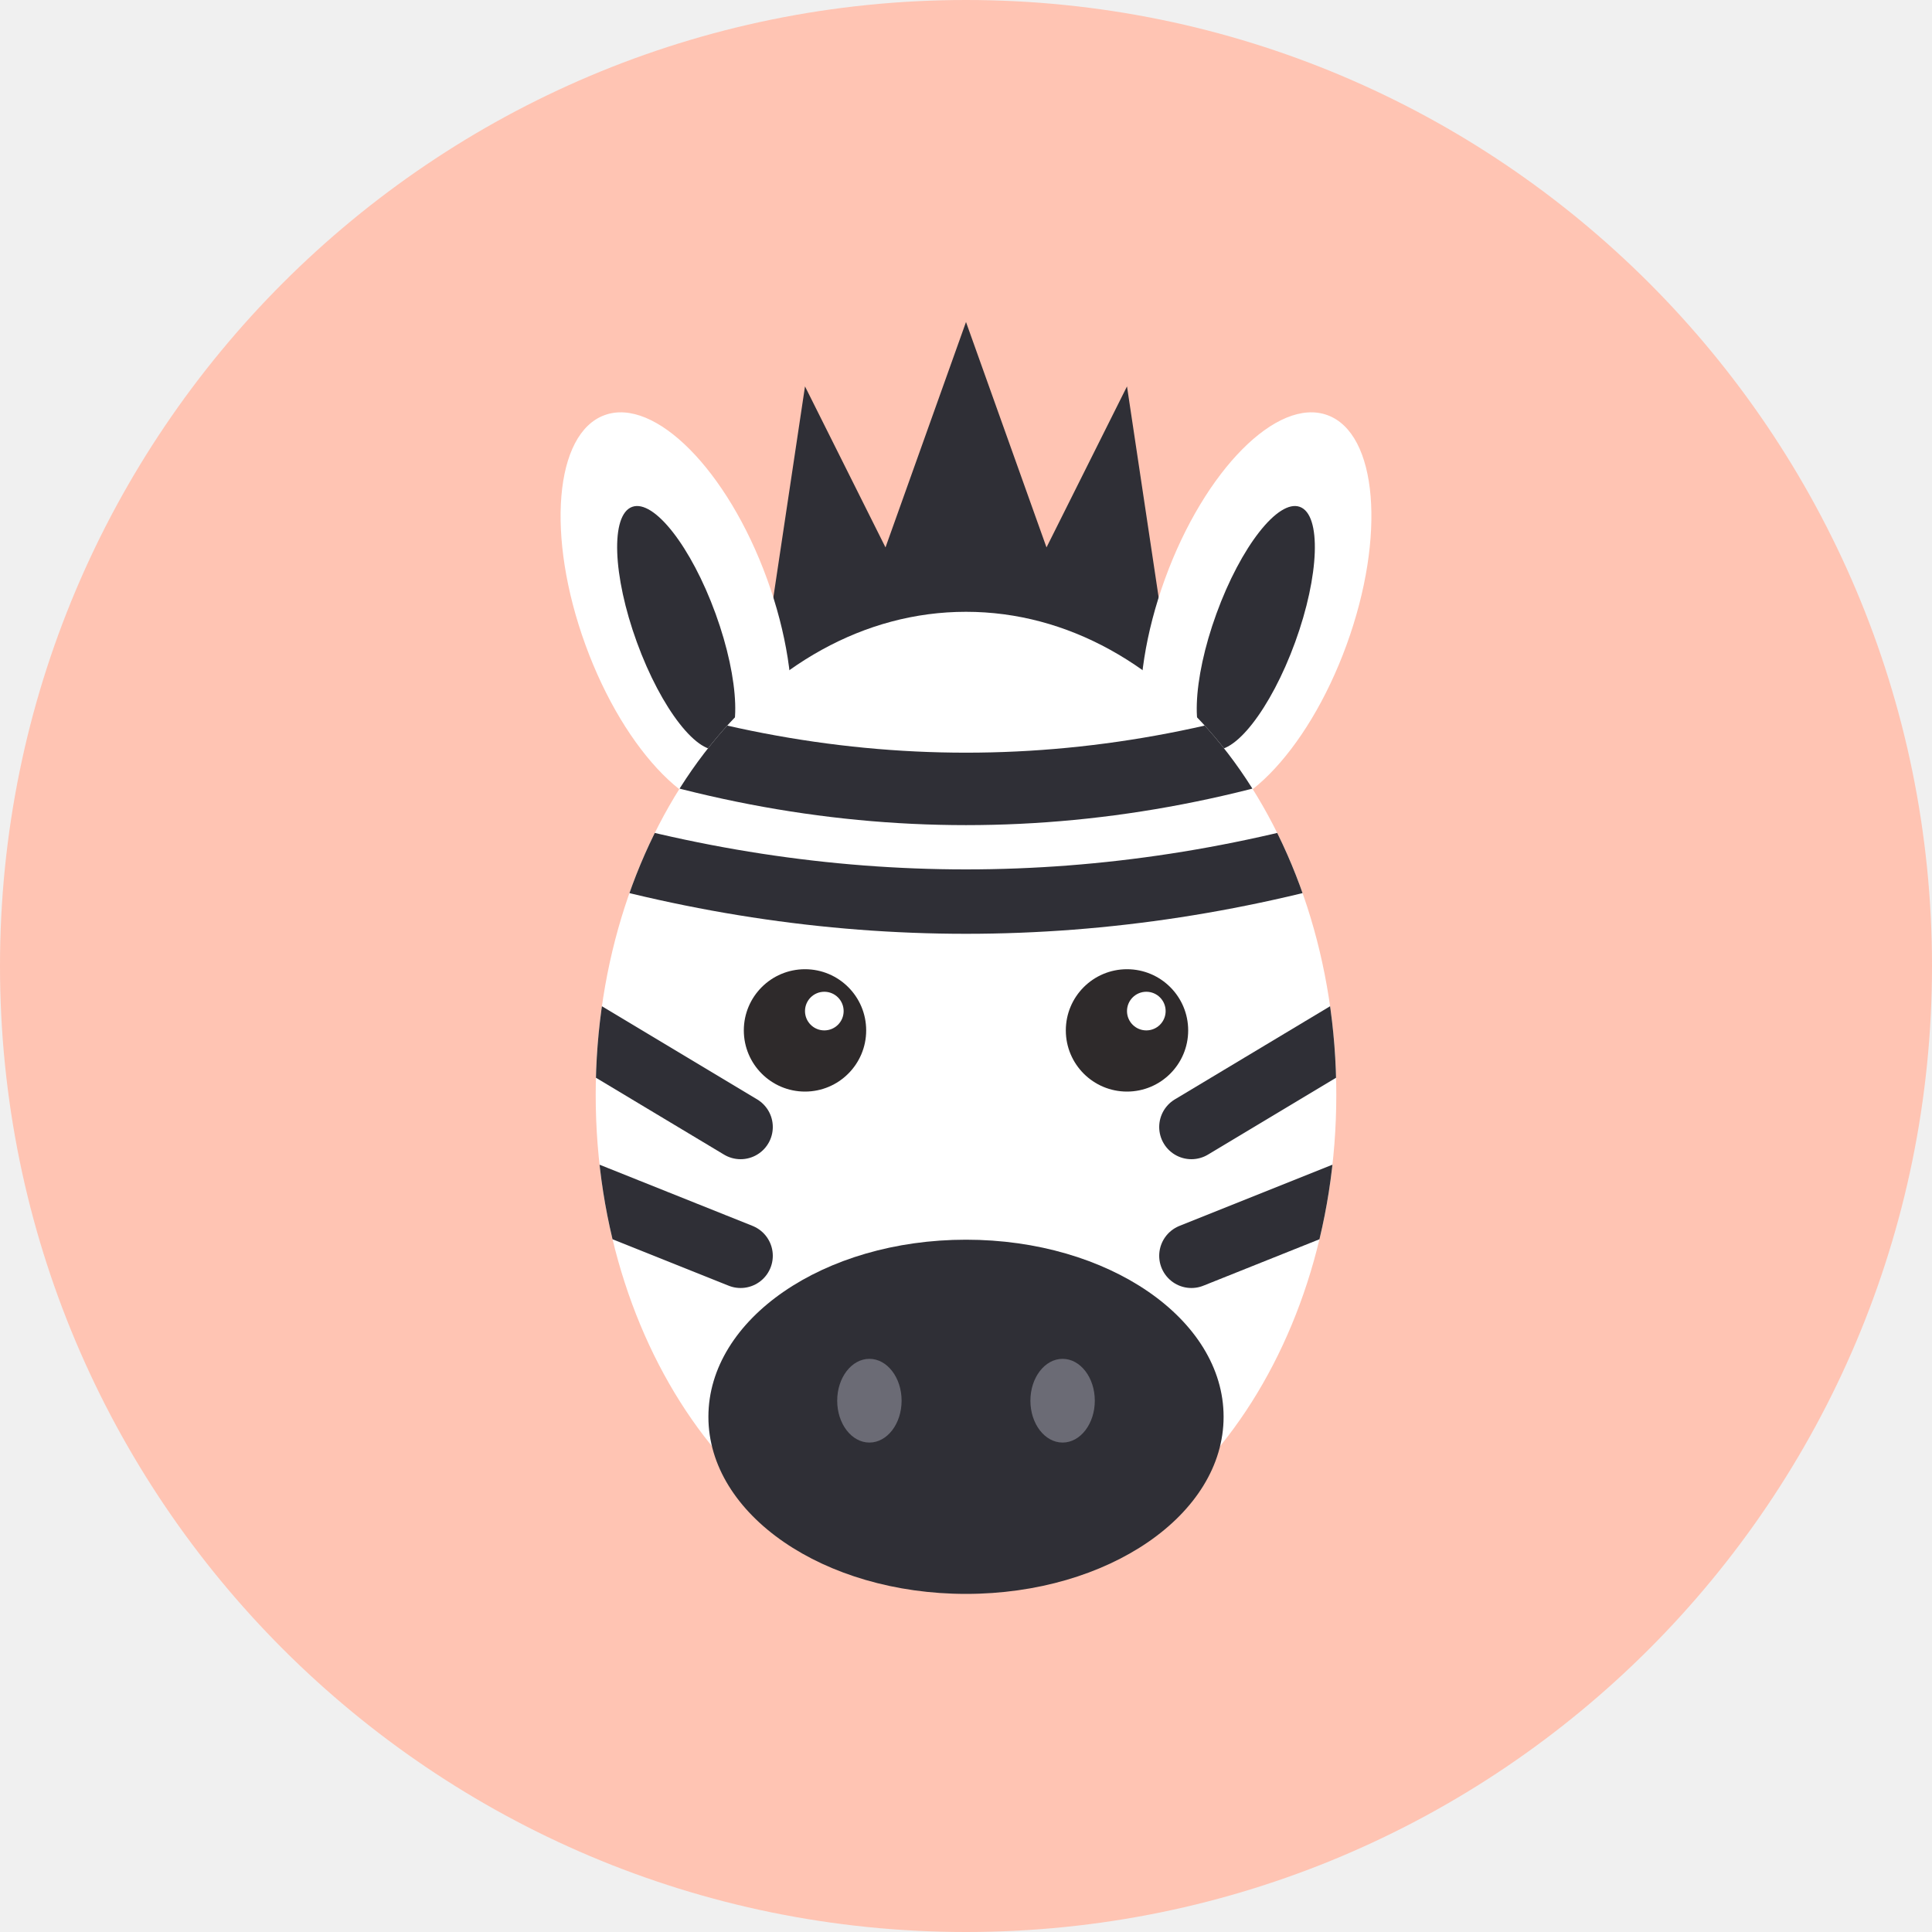
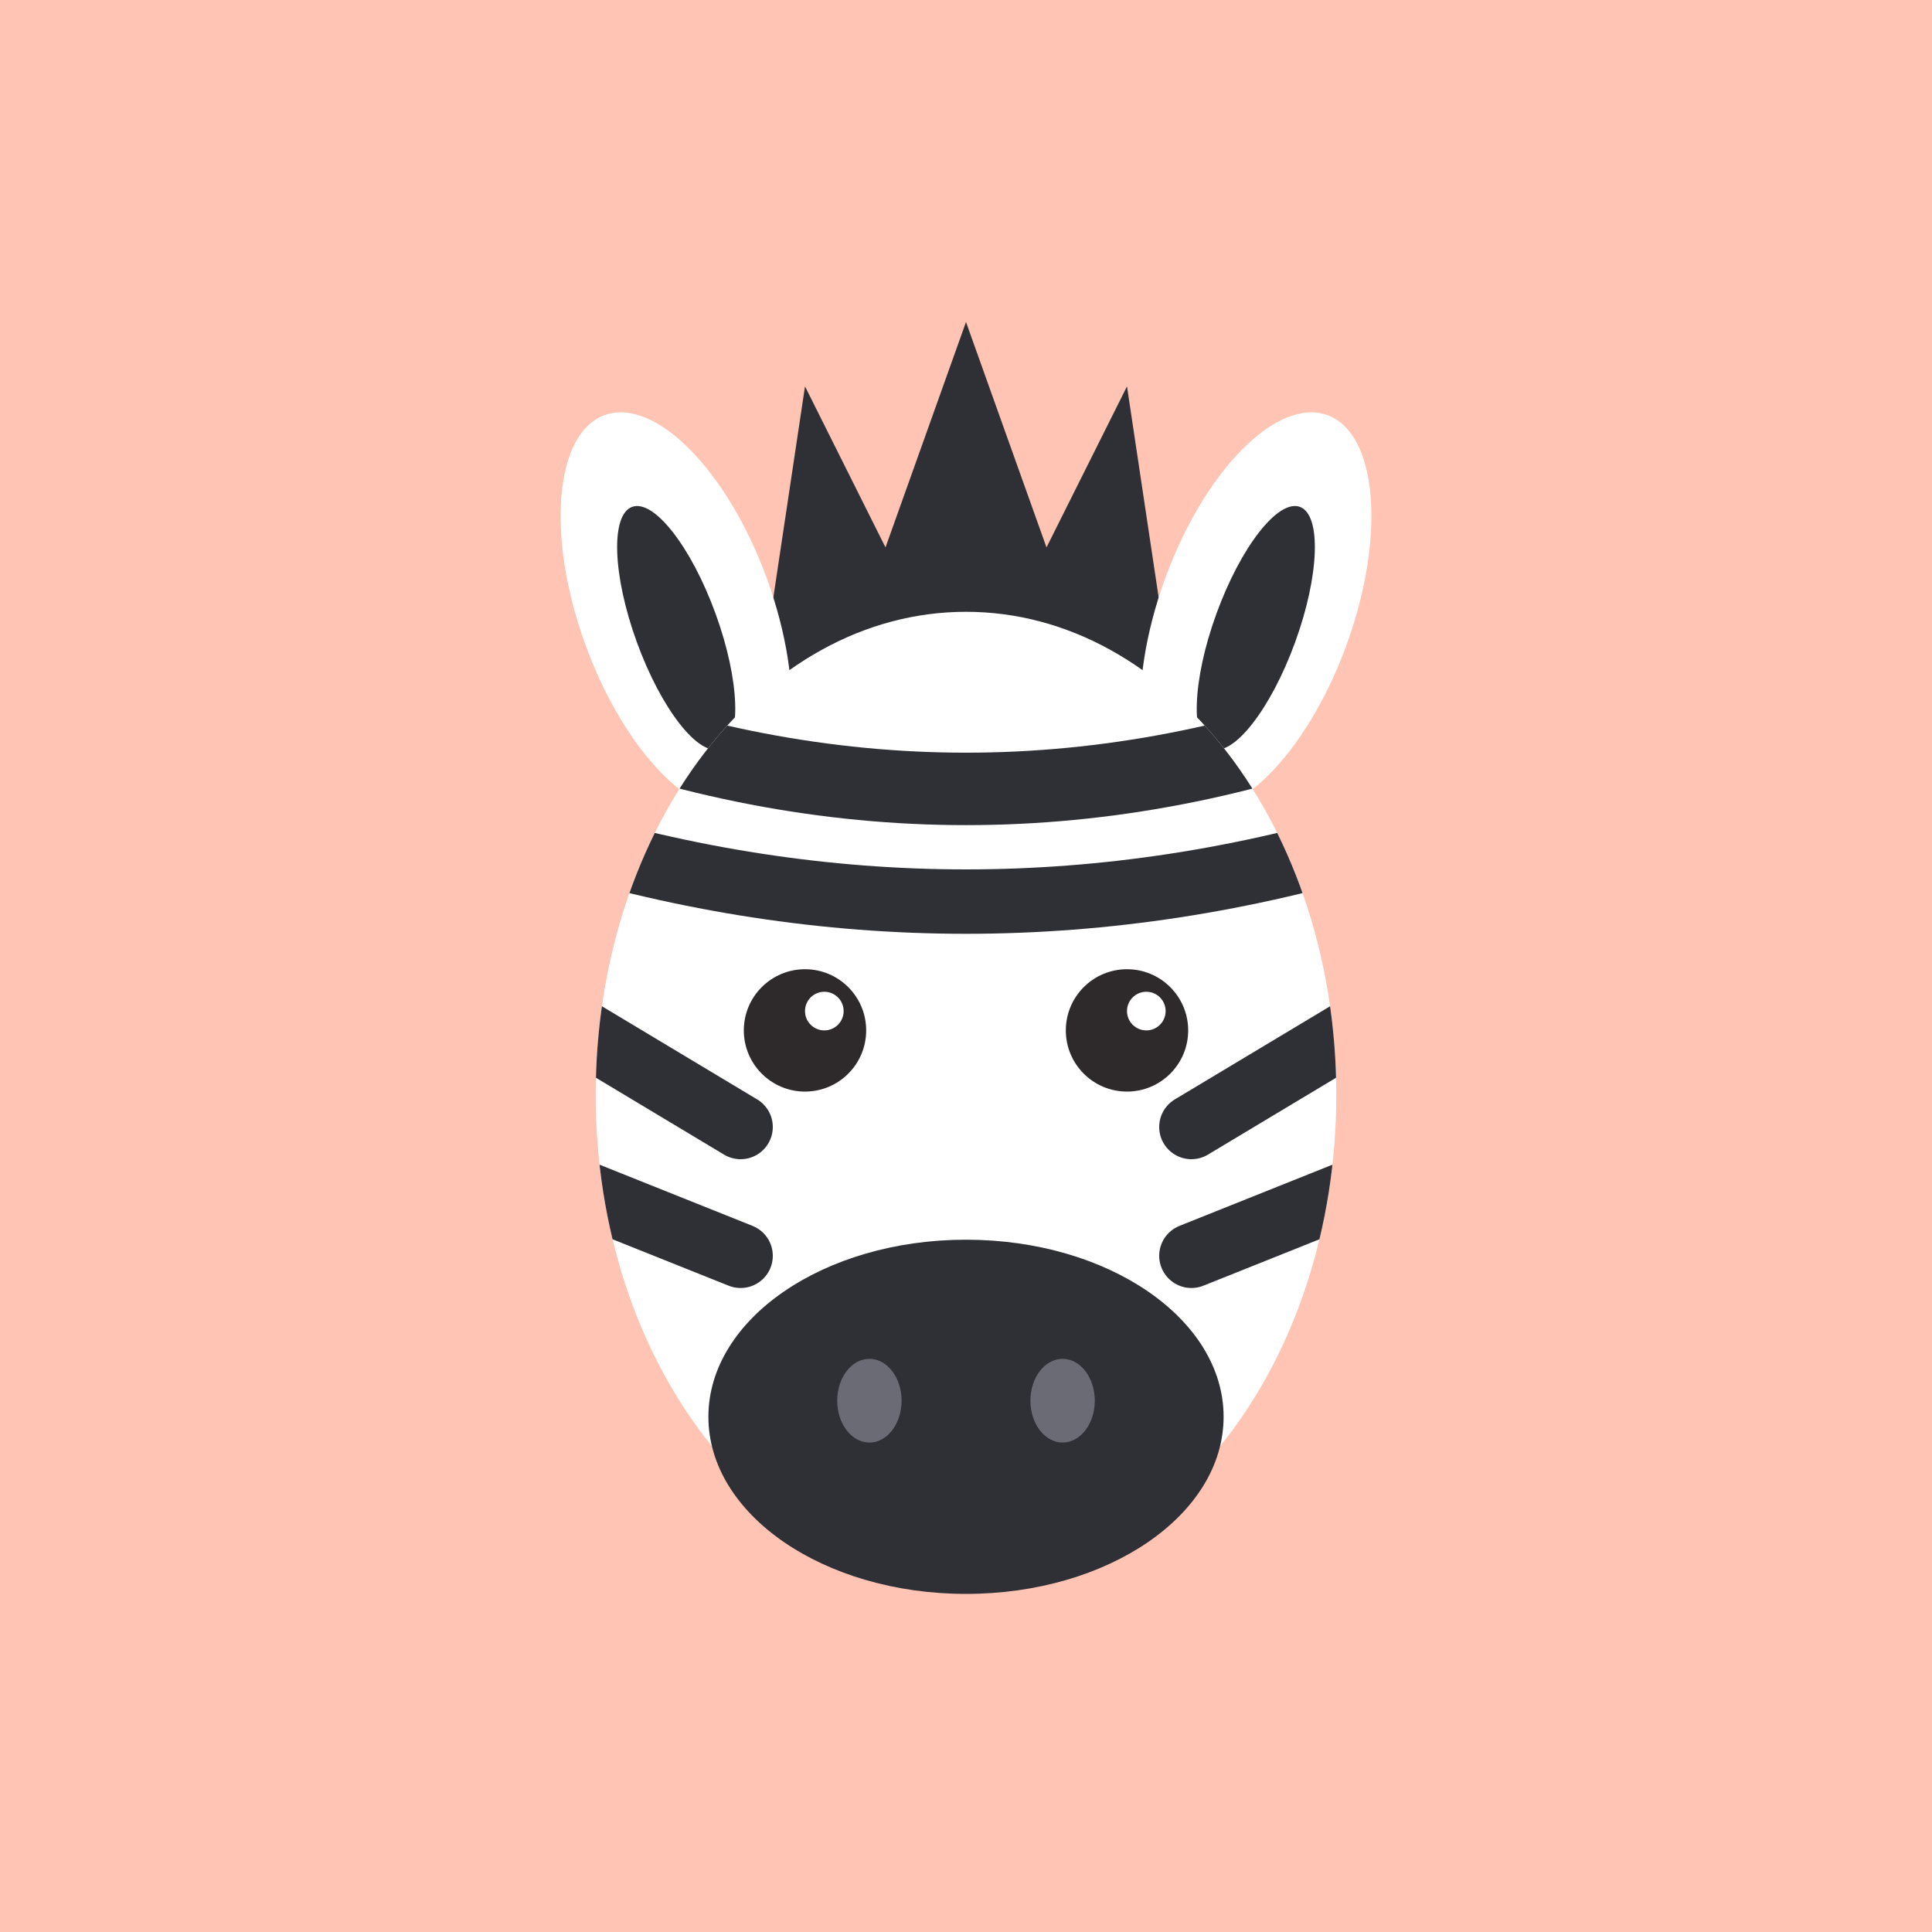
<svg xmlns="http://www.w3.org/2000/svg" viewBox="0 0 120 120" width="120" height="120">
+   <rect width="120" height="120" fill="#FFC4B3" />
+   <path d="M47 44 L50 24 L55 34 L60 20 L65 34 L70 24 L73 44 Z" fill="#2F2F36" />
+   <ellipse cx="42" cy="38" rx="6" ry="13" fill="#FFFFFF" transform="rotate(-20 42 38)" />
+   <ellipse cx="78" cy="38" rx="6" ry="13" fill="#FFFFFF" transform="rotate(20 78 38)" />
+   <ellipse cx="42" cy="39" rx="2.6" ry="8" fill="#2F2F36" transform="rotate(-20 42 39)" />
+   <ellipse cx="78" cy="39" rx="2.6" ry="8" fill="#2F2F36" transform="rotate(20 78 39)" />
  <defs>
-     <clipPath id="clip-zebra-coral">
-       <circle cx="60" cy="60" r="60" />
+     <clipPath id="zebra-head-coral">
+       <ellipse cx="60" cy="68" rx="23" ry="30" />
    </clipPath>
  </defs>
-   <g clip-path="url(#clip-zebra-coral)">
-     <rect width="120" height="120" fill="#FFC4B3" />
-     <path d="M47 44 L50 24 L55 34 L60 20 L65 34 L70 24 L73 44 Z" fill="#2F2F36" />
-     <ellipse cx="42" cy="38" rx="6" ry="13" fill="#FFFFFF" transform="rotate(-20 42 38)" />
-     <ellipse cx="78" cy="38" rx="6" ry="13" fill="#FFFFFF" transform="rotate(20 78 38)" />
-     <ellipse cx="42" cy="39" rx="2.6" ry="8" fill="#2F2F36" transform="rotate(-20 42 39)" />
-     <ellipse cx="78" cy="39" rx="2.6" ry="8" fill="#2F2F36" transform="rotate(20 78 39)" />
-     <defs>
-       <clipPath id="zebra-head-coral">
-         <ellipse cx="60" cy="68" rx="23" ry="30" />
-       </clipPath>
-     </defs>
-     <ellipse cx="60" cy="68" rx="23" ry="30" fill="#FFFFFF" />
-     <g clip-path="url(#zebra-head-coral)">
-       <path d="M34 44 Q60 54 86 44" fill="none" stroke="#2F2F36" stroke-width="4.5" stroke-linecap="round" stroke-linejoin="round" />
-       <path d="M34 52 Q60 60 86 52" fill="none" stroke="#2F2F36" stroke-width="4" stroke-linecap="round" stroke-linejoin="round" />
-       <path d="M36 64 L46 70" fill="none" stroke="#2F2F36" stroke-width="4" stroke-linecap="round" stroke-linejoin="round" />
-       <path d="M84 64 L74 70" fill="none" stroke="#2F2F36" stroke-width="4" stroke-linecap="round" stroke-linejoin="round" />
-       <path d="M36 74 L46 78" fill="none" stroke="#2F2F36" stroke-width="4" stroke-linecap="round" stroke-linejoin="round" />
-       <path d="M84 74 L74 78" fill="none" stroke="#2F2F36" stroke-width="4" stroke-linecap="round" stroke-linejoin="round" />
-     </g>
-     <ellipse cx="60" cy="88" rx="16" ry="11" fill="#2F2F36" />
-     <circle cx="50" cy="64" r="3.8" fill="#2E2A2B" />
-     <circle cx="51.2" cy="62.8" r="1.2" fill="#FFFFFF" />
-     <circle cx="70" cy="64" r="3.8" fill="#2E2A2B" />
-     <circle cx="71.2" cy="62.8" r="1.2" fill="#FFFFFF" />
-     <ellipse cx="54" cy="87" rx="2" ry="2.6" fill="#6B6B75" />
-     <ellipse cx="66" cy="87" rx="2" ry="2.6" fill="#6B6B75" />
+   <ellipse cx="60" cy="68" rx="23" ry="30" fill="#FFFFFF" />
+   <g clip-path="url(#zebra-head-coral)">
+     <path d="M34 44 Q60 54 86 44" fill="none" stroke="#2F2F36" stroke-width="4.5" stroke-linecap="round" stroke-linejoin="round" />
+     <path d="M34 52 Q60 60 86 52" fill="none" stroke="#2F2F36" stroke-width="4" stroke-linecap="round" stroke-linejoin="round" />
+     <path d="M36 64 L46 70" fill="none" stroke="#2F2F36" stroke-width="4" stroke-linecap="round" stroke-linejoin="round" />
+     <path d="M84 64 L74 70" fill="none" stroke="#2F2F36" stroke-width="4" stroke-linecap="round" stroke-linejoin="round" />
+     <path d="M36 74 L46 78" fill="none" stroke="#2F2F36" stroke-width="4" stroke-linecap="round" stroke-linejoin="round" />
+     <path d="M84 74 L74 78" fill="none" stroke="#2F2F36" stroke-width="4" stroke-linecap="round" stroke-linejoin="round" />
  </g>
+   <ellipse cx="60" cy="88" rx="16" ry="11" fill="#2F2F36" />
+   <circle cx="50" cy="64" r="3.8" fill="#2E2A2B" />
+   <circle cx="51.2" cy="62.8" r="1.2" fill="#FFFFFF" />
+   <circle cx="70" cy="64" r="3.8" fill="#2E2A2B" />
+   <circle cx="71.2" cy="62.8" r="1.2" fill="#FFFFFF" />
+   <ellipse cx="54" cy="87" rx="2" ry="2.6" fill="#6B6B75" />
+   <ellipse cx="66" cy="87" rx="2" ry="2.6" fill="#6B6B75" />
</svg>
